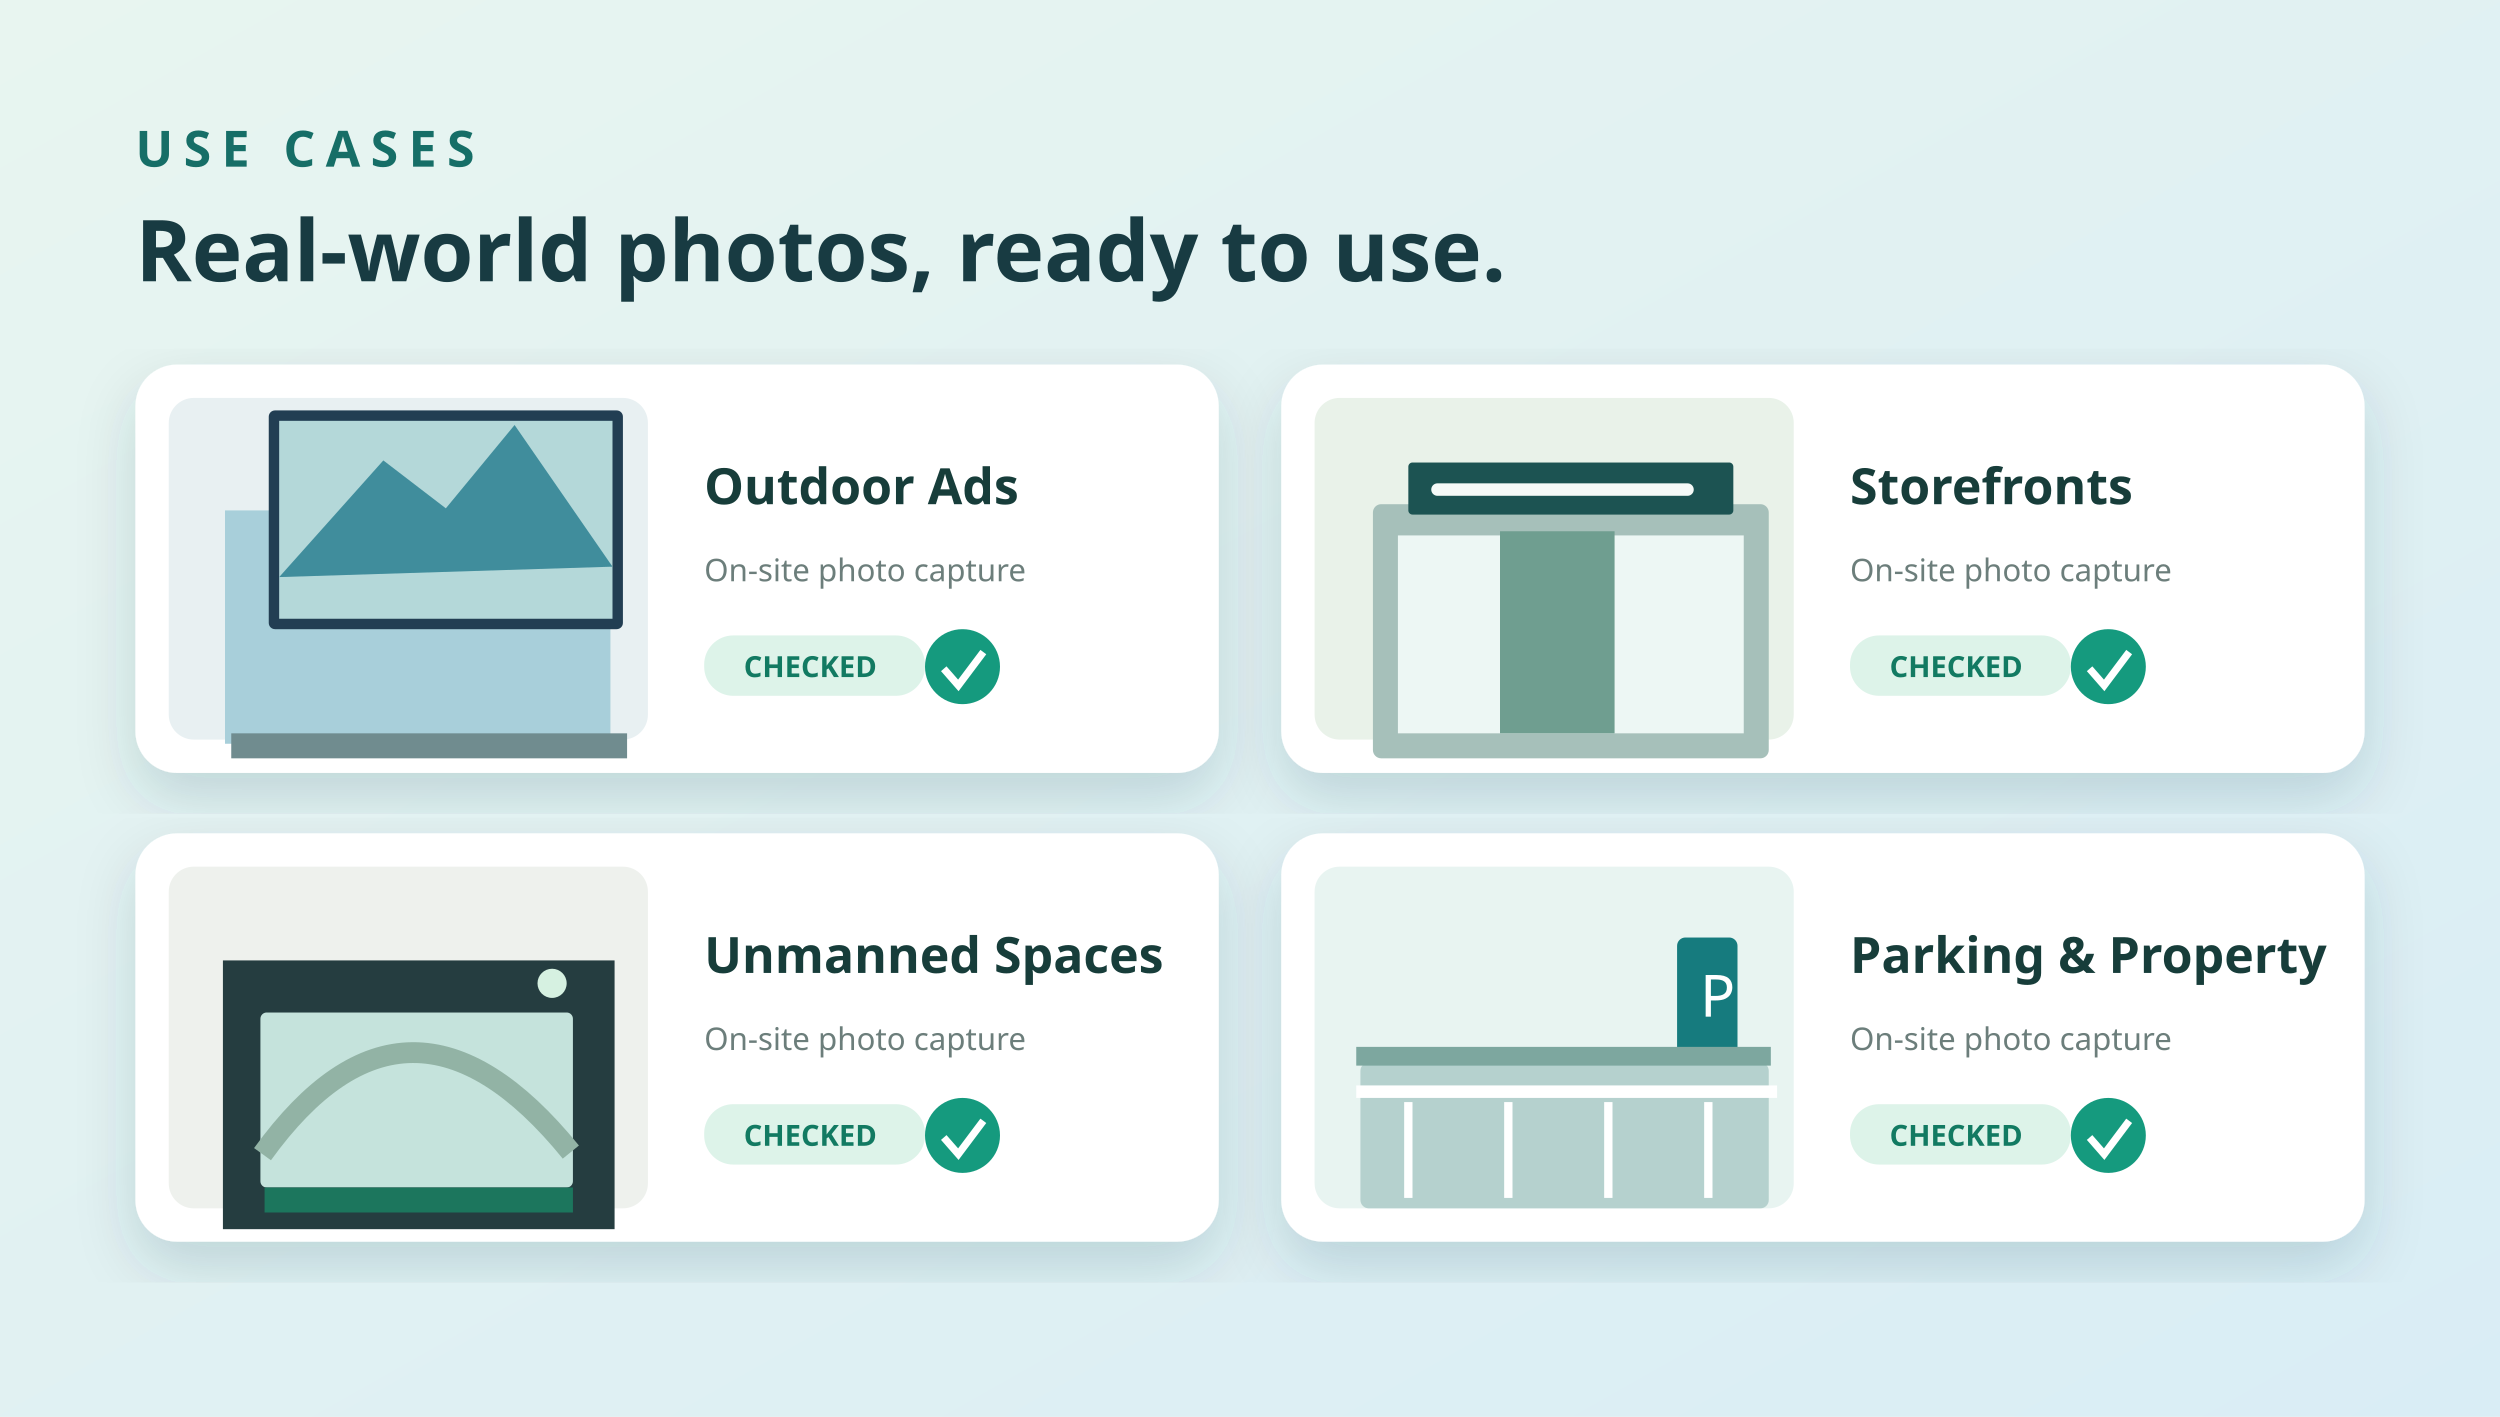
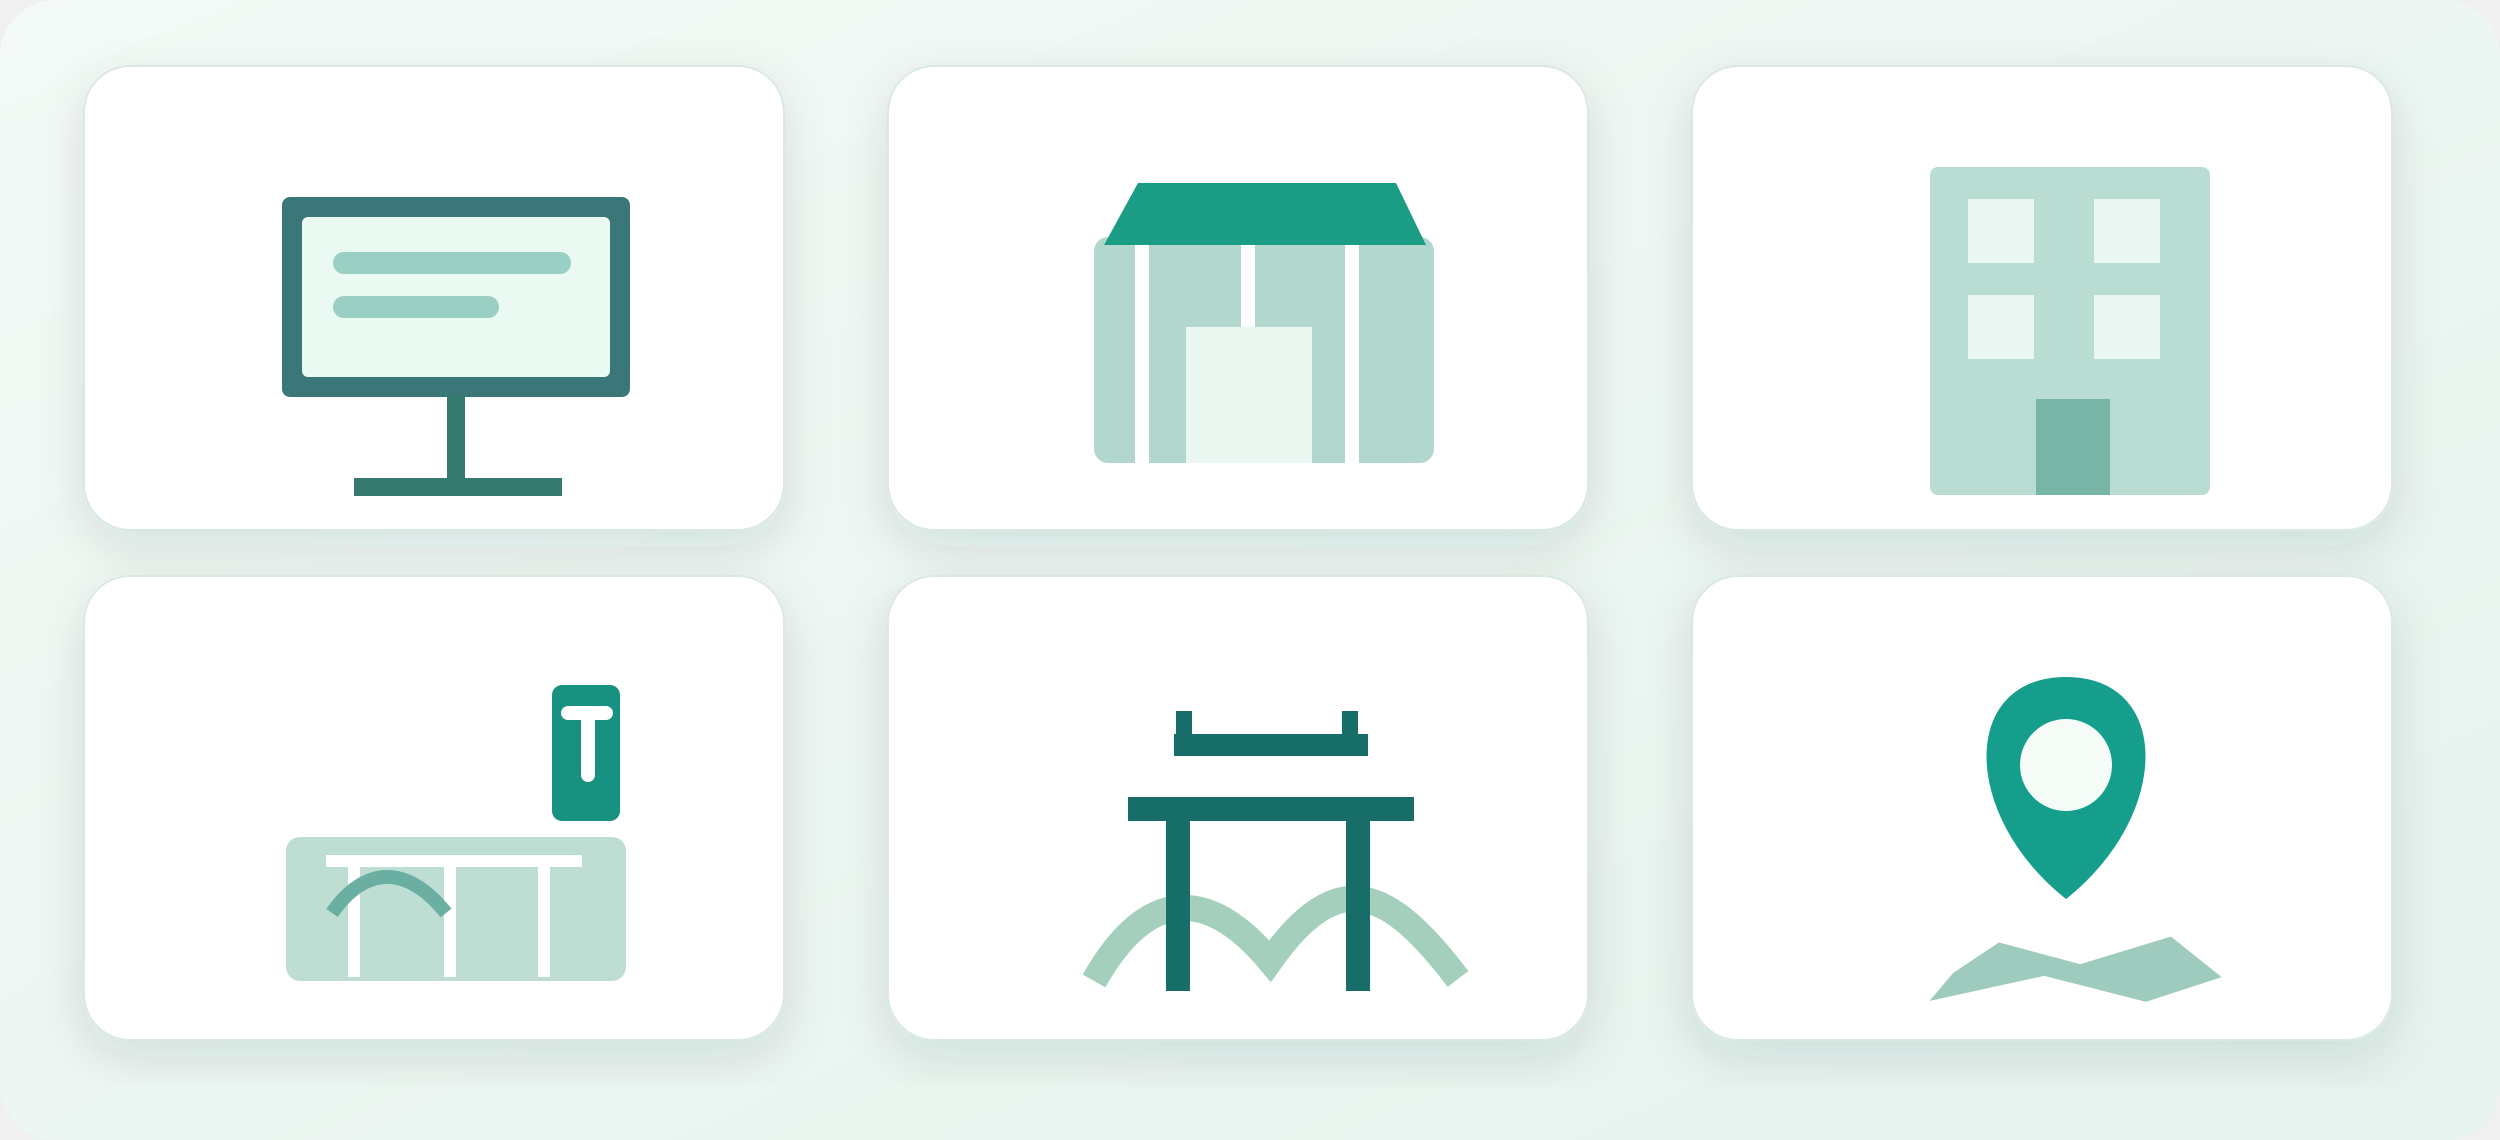
- <svg xmlns="http://www.w3.org/2000/svg" viewBox="0 0 1200 680" role="img" aria-label="PICRELAYの現地撮影イメージ">
+ <svg xmlns="http://www.w3.org/2000/svg" viewBox="0 0 1250 570" aria-hidden="true">
  <defs>
    <linearGradient id="bg" x2="1" y2="1">
-       <stop stop-color="#e8f5f0" />
-       <stop offset="1" stop-color="#d9edf5" />
+       <stop stop-color="#f4faf7" />
+       <stop offset="1" stop-color="#e5f2ed" />
    </linearGradient>
-     <linearGradient id="sea" x1="0" y1="0" x2="1" y2="1">
-       <stop stop-color="#1cafa8" />
-       <stop offset="1" stop-color="#2371a1" />
+     <linearGradient id="teal" x2="1" y2="1">
+       <stop stop-color="#27b6a4" />
+       <stop offset="1" stop-color="#0e786d" />
    </linearGradient>
-     <filter id="shadow">
-       <feDropShadow dx="0" dy="12" stdDeviation="14" flood-color="#123d4c" flood-opacity=".16" />
+     <filter id="s">
+       <feDropShadow dx="0" dy="8" stdDeviation="12" flood-color="#173b32" flood-opacity=".12" />
    </filter>
  </defs>
-   <rect width="100%" height="100%" fill="url(#bg)" />
-   <text x="65" y="80" font-size="24" font-weight="700" fill="#166e67" font-family="sans-serif" letter-spacing="5">USE CASES</text>
-   <text x="65" y="135" font-size="41" font-weight="800" fill="#183b42" font-family="sans-serif">Real-world photos, ready to use.</text>
-   <g transform="translate(65 175)">
-     <rect width="520" height="196" rx="20" fill="white" filter="url(#shadow)" />
-     <rect x="16" y="16" width="230" height="164" rx="12" fill="#e8f0f2" />
-     <g transform="translate(16 10)">
-       <rect x="27" y="60" width="185" height="112" fill="#a8cfda" />
-       <rect x="48" y="12" width="170" height="105" rx="3" fill="#223e53" />
-       <rect x="53" y="17" width="160" height="95" fill="#b4d8d9" />
-       <path d="M53 92l50-56 30 23 33-40 47 68" fill="#408d9c" />
-       <rect x="30" y="167" width="190" height="12" fill="#708c8f" />
-     </g>
-     <text x="273" y="67" font-size="24" font-family="sans-serif" font-weight="700" fill="#173d3a">Outdoor Ads</text>
-     <text x="273" y="104" font-size="15" font-family="sans-serif" fill="#6c7e7b">On-site photo capture</text>
-     <rect x="273" y="130" width="106" height="29" rx="14" fill="#ddf3e9" />
-     <text x="292" y="150" font-size="14" font-family="sans-serif" font-weight="700" fill="#127a62">CHECKED</text>
-     <circle cx="397" cy="145" r="18" fill="#159a7e" />
-     <path d="M388 146l7 8 12-16" fill="none" stroke="white" stroke-width="3.5" />
+   <rect width="1250" height="570" rx="28" fill="url(#bg)" />
+   <g transform="translate(42 33)" filter="url(#s)">
+     <rect width="350" height="232" rx="23" fill="white" stroke="#d9e9e1" />
  </g>
-   <g transform="translate(615 175)">
-     <rect width="520" height="196" rx="20" fill="white" filter="url(#shadow)" />
-     <rect x="16" y="16" width="230" height="164" rx="12" fill="#e9f2e9" />
-     <g transform="translate(16 10)">
-       <rect x="28" y="57" width="190" height="122" rx="4" fill="#a6c0ba" />
-       <rect x="40" y="72" width="166" height="95" fill="#edf7f4" />
-       <rect x="89" y="70" width="55" height="97" fill="#6f9e90" />
-       <rect x="45" y="37" width="156" height="25" rx="2" fill="#1c5352" />
-       <rect x="56" y="47" width="126" height="6" rx="3" fill="#f5faf8" />
-     </g>
-     <text x="273" y="67" font-size="24" font-family="sans-serif" font-weight="700" fill="#173d3a">Storefronts</text>
-     <text x="273" y="104" font-size="15" font-family="sans-serif" fill="#6c7e7b">On-site photo capture</text>
-     <rect x="273" y="130" width="106" height="29" rx="14" fill="#ddf3e9" />
-     <text x="292" y="150" font-size="14" font-family="sans-serif" font-weight="700" fill="#127a62">CHECKED</text>
-     <circle cx="397" cy="145" r="18" fill="#159a7e" />
-     <path d="M388 146l7 8 12-16" fill="none" stroke="white" stroke-width="3.5" />
+   <g transform="translate(107 51.5)">
+     <rect x="34" y="47" width="174" height="100" rx="4" fill="#3b7779" />
+     <rect x="44" y="57" width="154" height="80" rx="3" fill="#eaf9f2" />
+     <path d="M121 146v46M70 192h104" stroke="#35796f" stroke-width="9" />
+     <path d="M65 80h108M65 102h72" stroke="#9acfc3" stroke-width="11" stroke-linecap="round" />
  </g>
-   <g transform="translate(65 400)">
-     <rect width="520" height="196" rx="20" fill="white" filter="url(#shadow)" />
-     <rect x="16" y="16" width="230" height="164" rx="12" fill="#eef1ed" />
-     <g transform="translate(16 10)">
-       <rect x="26" y="51" width="188" height="129" fill="#253d40" />
-       <rect x="44" y="76" width="150" height="84" rx="3" fill="#c5e3dc" />
-       <path d="M45 144Q115 47 193 143" fill="none" stroke="#92b3a5" stroke-width="10" />
-       <rect x="46" y="160" width="148" height="12" fill="#1c765d" />
-       <circle cx="184" cy="62" r="7" fill="#d6f1e1" />
-     </g>
-     <text x="273" y="67" font-size="24" font-family="sans-serif" font-weight="700" fill="#173d3a">Unmanned Spaces</text>
-     <text x="273" y="104" font-size="15" font-family="sans-serif" fill="#6c7e7b">On-site photo capture</text>
-     <rect x="273" y="130" width="106" height="29" rx="14" fill="#ddf3e9" />
-     <text x="292" y="150" font-size="14" font-family="sans-serif" font-weight="700" fill="#127a62">CHECKED</text>
-     <circle cx="397" cy="145" r="18" fill="#159a7e" />
-     <path d="M388 146l7 8 12-16" fill="none" stroke="white" stroke-width="3.5" />
+   <g transform="translate(444 33)" filter="url(#s)">
+     <rect width="350" height="232" rx="23" fill="white" stroke="#d9e9e1" />
  </g>
-   <g transform="translate(615 400)">
-     <rect width="520" height="196" rx="20" fill="white" filter="url(#shadow)" />
-     <rect x="16" y="16" width="230" height="164" rx="12" fill="#e8f4f1" />
-     <g transform="translate(16 10)">
-       <rect x="22" y="100" width="196" height="70" rx="4" fill="#b5d1ce" />
-       <path d="M20 114H222" stroke="#fff" stroke-width="6" />
-       <path d="M45 119V165M93 119V165M141 119V165M189 119V165" stroke="white" stroke-width="4" />
-       <rect x="174" y="40" width="29" height="59" rx="4" fill="#167b7e" />
-       <text x="185" y="78" font-size="28" fill="white" font-family="sans-serif">P</text>
-       <path d="M20 97h199" stroke="#7da79f" stroke-width="9" />
-     </g>
-     <text x="273" y="67" font-size="24" font-family="sans-serif" font-weight="700" fill="#173d3a">Parking &amp; Property</text>
-     <text x="273" y="104" font-size="15" font-family="sans-serif" fill="#6c7e7b">On-site photo capture</text>
-     <rect x="273" y="130" width="106" height="29" rx="14" fill="#ddf3e9" />
-     <text x="292" y="150" font-size="14" font-family="sans-serif" font-weight="700" fill="#127a62">CHECKED</text>
-     <circle cx="397" cy="145" r="18" fill="#159a7e" />
-     <path d="M388 146l7 8 12-16" fill="none" stroke="white" stroke-width="3.5" />
+   <g transform="translate(509 51.5)">
+     <rect x="38" y="67" width="170" height="113" rx="7" fill="#b2d7ce" />
+     <path d="M43 71h161l-15-31H60Z" fill="#1b9c85" />
+     <path d="M62 71v109m53-109v109m52-109v109" stroke="#fff" stroke-width="7" />
+     <rect x="84" y="112" width="63" height="68" fill="#eaf7f1" />
+   </g>
+   <g transform="translate(846 33)" filter="url(#s)">
+     <rect width="350" height="232" rx="23" fill="white" stroke="#d9e9e1" />
+   </g>
+   <g transform="translate(911 51.5)">
+     <rect x="54" y="32" width="140" height="164" rx="4" fill="#b9dcd3" />
+     <rect x="73" y="48" width="33" height="32" fill="#e9f6f1" />
+     <rect x="136" y="48" width="33" height="32" fill="#e9f6f1" />
+     <rect x="73" y="96" width="33" height="32" fill="#e9f6f1" />
+     <rect x="136" y="96" width="33" height="32" fill="#e9f6f1" />
+     <rect x="107" y="148" width="37" height="48" fill="#77b6a6" />
+   </g>
+   <g transform="translate(42 288)" filter="url(#s)">
+     <rect width="350" height="232" rx="23" fill="white" stroke="#d9e9e1" />
+   </g>
+   <g transform="translate(107 306.5)">
+     <rect x="36" y="112" width="170" height="72" rx="7" fill="#beded3" />
+     <path d="M56 124h128M70 124v58M118 124v58M165 124v58" stroke="#fff" stroke-width="6" />
+     <rect x="169" y="36" width="34" height="68" rx="5" fill="#179180" />
+     <path d="M177 50h19M187 50v31" stroke="#fff" stroke-width="7" stroke-linecap="round" />
+     <path d="M59 150c16-23 37-25 57 0" stroke="#6aafa2" stroke-width="7" fill="none" />
+   </g>
+   <g transform="translate(444 288)" filter="url(#s)">
+     <rect width="350" height="232" rx="23" fill="white" stroke="#d9e9e1" />
+   </g>
+   <g transform="translate(509 306.5)">
+     <path d="M38 184c27-48 58-46 88-10 34-48 59-37 94 9" stroke="#a4cfbd" stroke-width="13" fill="none" />
+     <path d="M55 98h143M80 98v91M170 98v91" stroke="#176e68" stroke-width="12" fill="none" />
+     <path d="M78 66h97" stroke="#176e68" stroke-width="11" />
+     <path d="M83 49v17m83-17v17" stroke="#176e68" stroke-width="8" />
+   </g>
+   <g transform="translate(846 288)" filter="url(#s)">
+     <rect width="350" height="232" rx="23" fill="white" stroke="#d9e9e1" />
+   </g>
+   <g transform="translate(911 306.5)">
+     <path d="M122 32c-53 0-53 69 0 111 53-42 53-111 0-111" fill="#169e8c" />
+     <circle cx="122" cy="76" r="23" fill="#f5fcf8" />
+     <path d="M64 178l-17 20 64-14 51 13 43-14-30-24-46 14-41-11Z" fill="#9ecbbe" stroke="#fff" stroke-width="5" />
  </g>
</svg>
